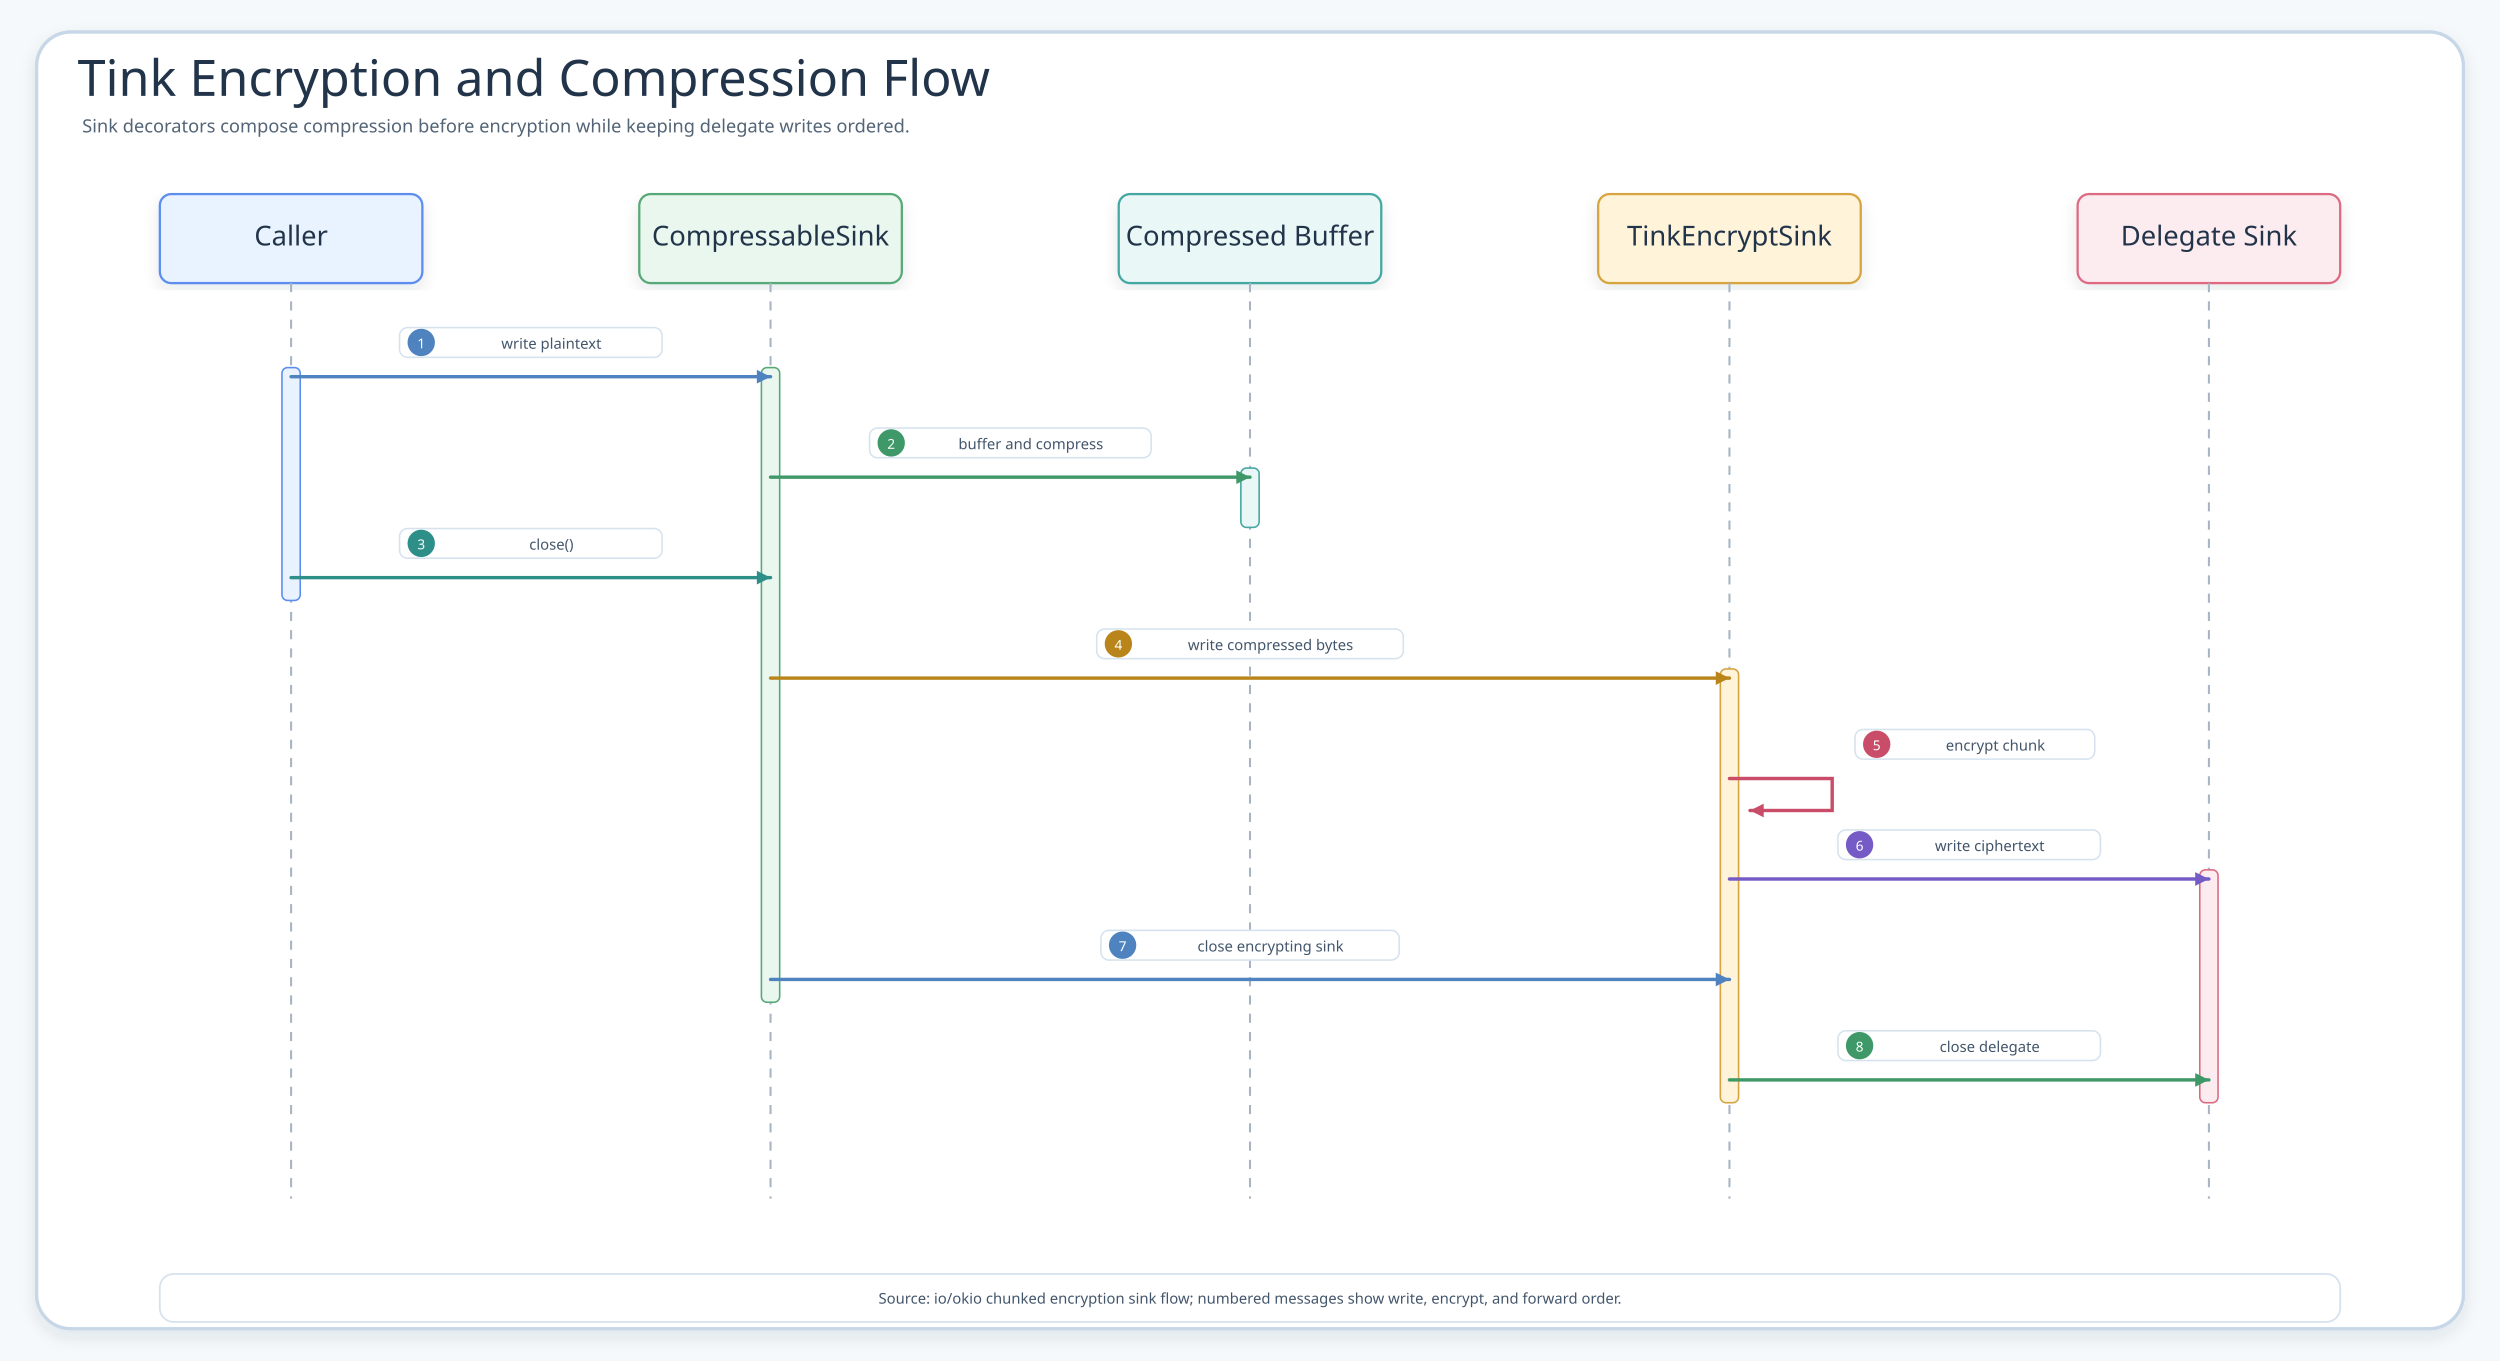
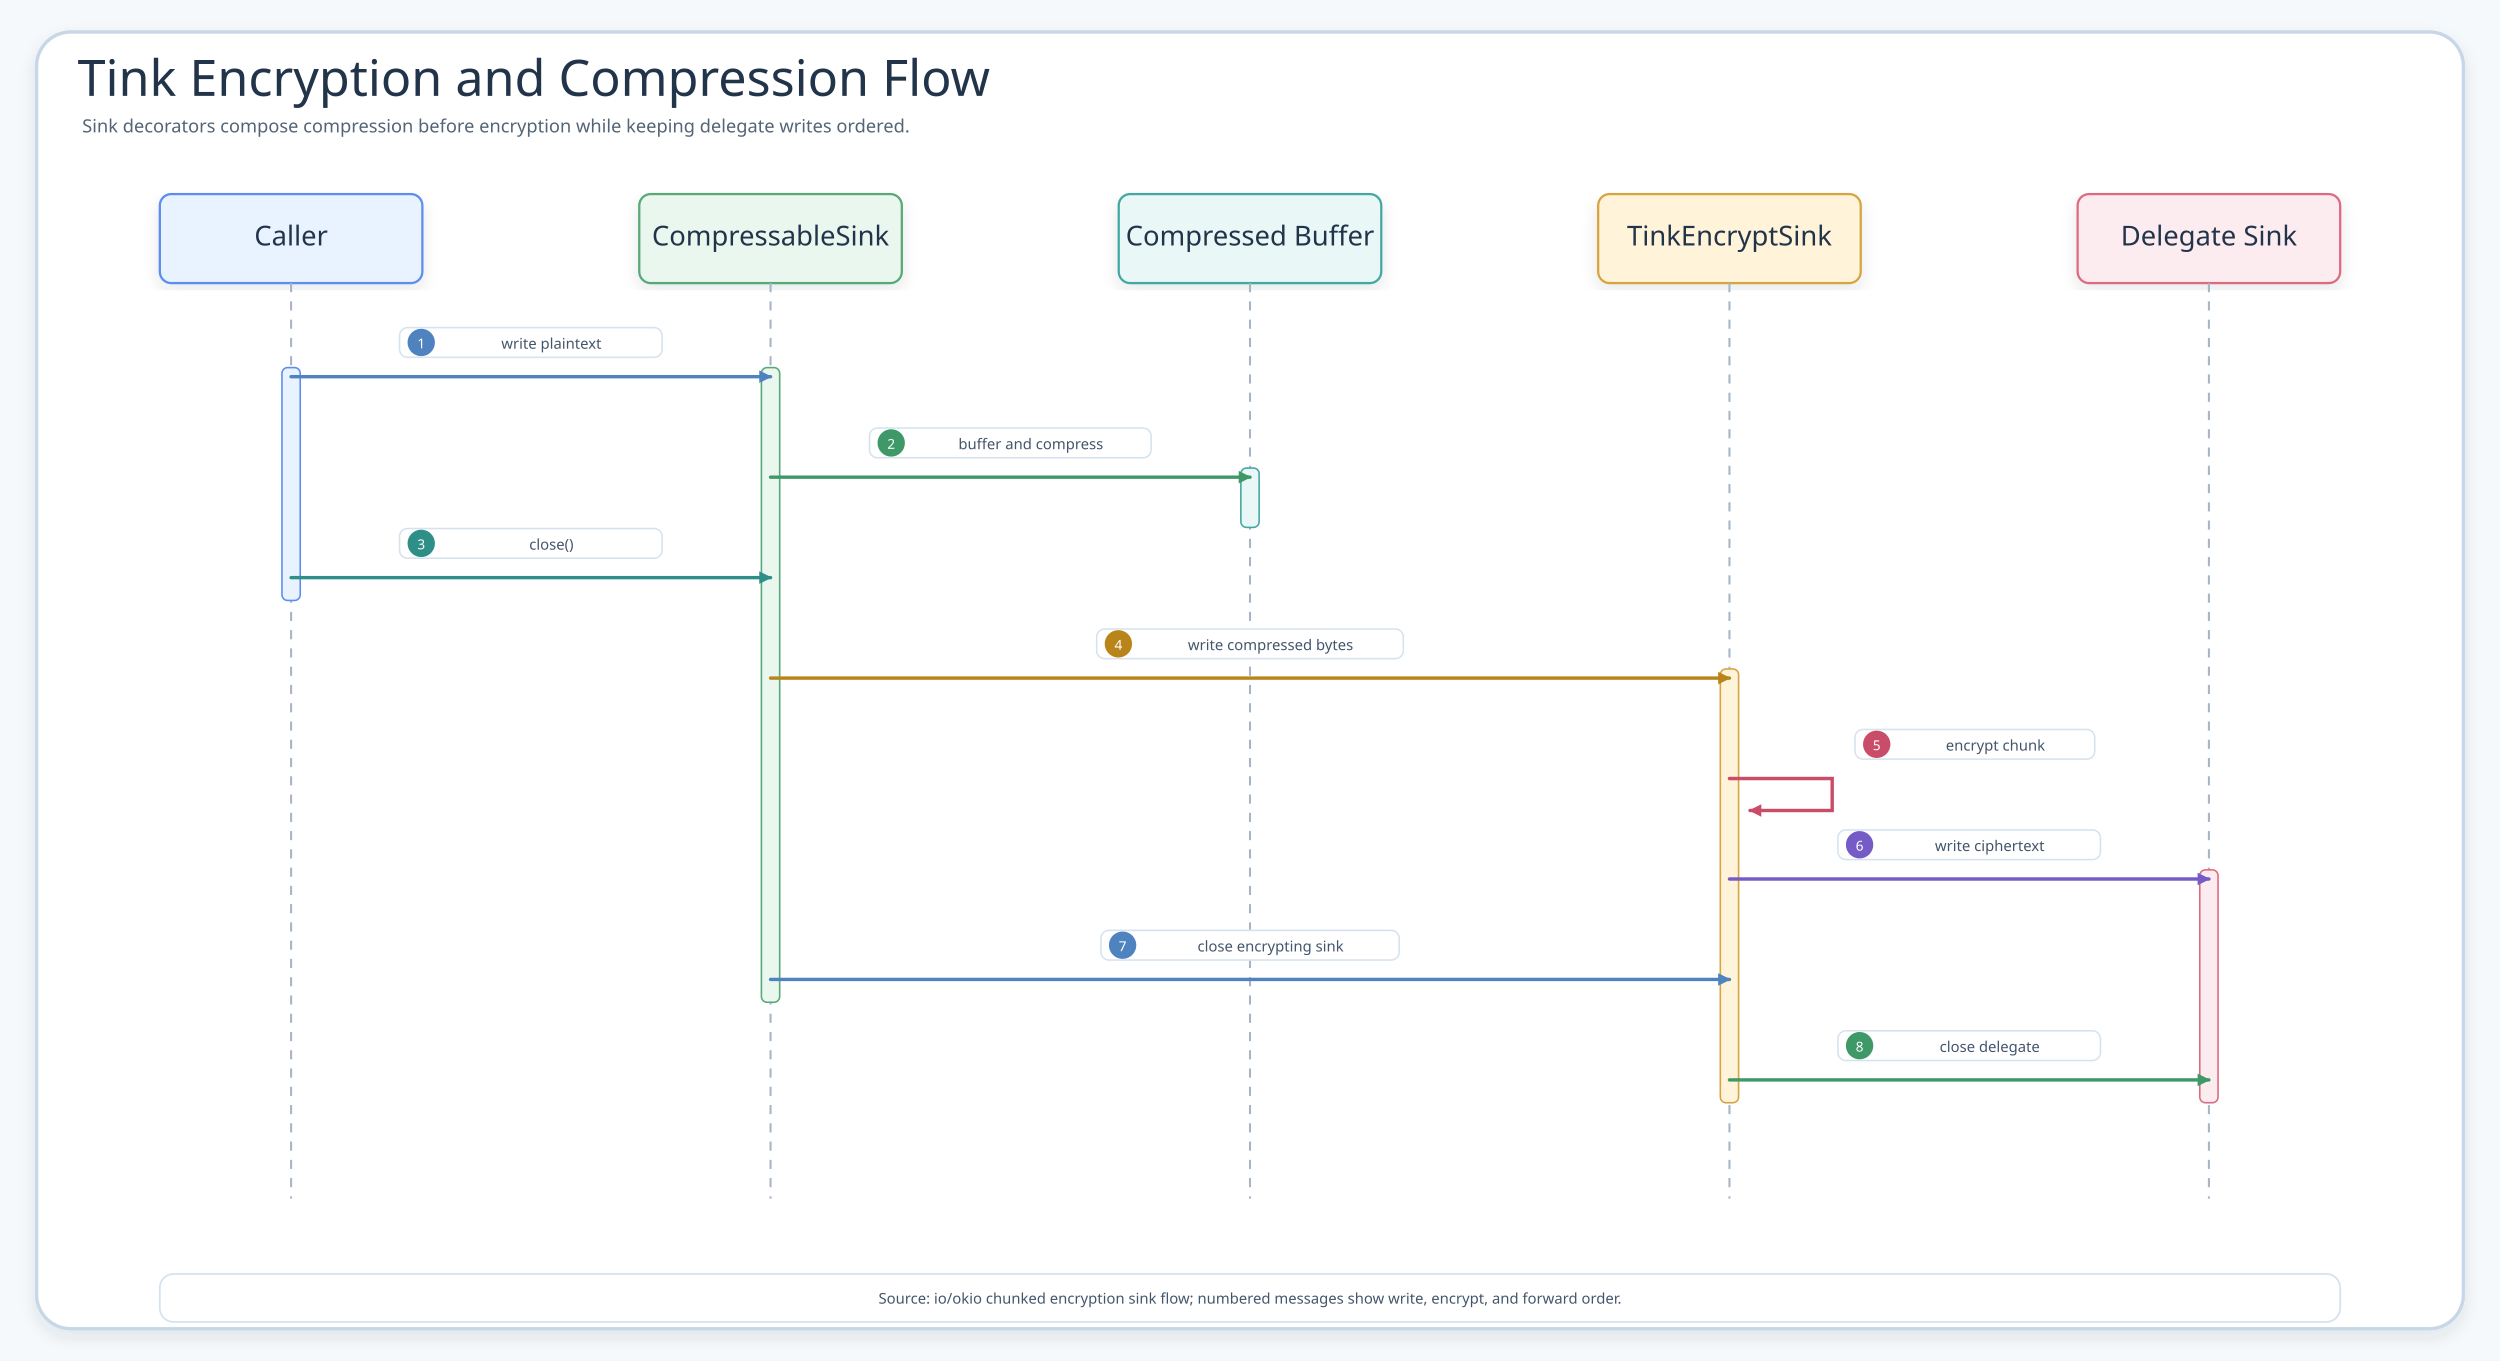
<svg xmlns="http://www.w3.org/2000/svg" width="2190" height="1192" viewBox="0 0 2190 1192" role="img" aria-label="Tink Encryption and Compression Flow">
  <defs>
    <filter id="shadow" x="-8%" y="-8%" width="116%" height="116%">
      <feDropShadow dx="0" dy="6" stdDeviation="7" flood-color="#203040" flood-opacity="0.10" />
    </filter>
-     <marker id="seqArrow-blue" markerWidth="5" markerHeight="5" refX="4.5" refY="2.5" orient="auto" markerUnits="strokeWidth">
-       <path d="M 0.5 0.5 L 4.5 2.5 L 0.5 4.5 Z" fill="#4F83BF" />
+     <marker id="seqArrow-blue" viewBox="0 0 10 10" markerWidth="11" markerHeight="11" refX="9" refY="5" orient="auto" markerUnits="userSpaceOnUse">
+       <path d="M 0 0 L 10 5 L 0 10 Z" fill="#4F83BF" />
    </marker>
-     <marker id="seqArrow-green" markerWidth="5" markerHeight="5" refX="4.5" refY="2.5" orient="auto" markerUnits="strokeWidth">
-       <path d="M 0.5 0.5 L 4.5 2.5 L 0.5 4.5 Z" fill="#3E9868" />
+     <marker id="seqArrow-green" viewBox="0 0 10 10" markerWidth="11" markerHeight="11" refX="9" refY="5" orient="auto" markerUnits="userSpaceOnUse">
+       <path d="M 0 0 L 10 5 L 0 10 Z" fill="#3E9868" />
    </marker>
-     <marker id="seqArrow-teal" markerWidth="5" markerHeight="5" refX="4.5" refY="2.5" orient="auto" markerUnits="strokeWidth">
-       <path d="M 0.5 0.5 L 4.5 2.5 L 0.5 4.5 Z" fill="#2E8F89" />
+     <marker id="seqArrow-teal" viewBox="0 0 10 10" markerWidth="11" markerHeight="11" refX="9" refY="5" orient="auto" markerUnits="userSpaceOnUse">
+       <path d="M 0 0 L 10 5 L 0 10 Z" fill="#2E8F89" />
    </marker>
-     <marker id="seqArrow-amber" markerWidth="5" markerHeight="5" refX="4.5" refY="2.5" orient="auto" markerUnits="strokeWidth">
-       <path d="M 0.5 0.5 L 4.5 2.5 L 0.5 4.5 Z" fill="#B9851B" />
+     <marker id="seqArrow-amber" viewBox="0 0 10 10" markerWidth="11" markerHeight="11" refX="9" refY="5" orient="auto" markerUnits="userSpaceOnUse">
+       <path d="M 0 0 L 10 5 L 0 10 Z" fill="#B9851B" />
    </marker>
-     <marker id="seqArrow-pink" markerWidth="5" markerHeight="5" refX="4.5" refY="2.5" orient="auto" markerUnits="strokeWidth">
-       <path d="M 0.5 0.5 L 4.5 2.5 L 0.5 4.5 Z" fill="#C94D68" />
+     <marker id="seqArrow-pink" viewBox="0 0 10 10" markerWidth="11" markerHeight="11" refX="9" refY="5" orient="auto" markerUnits="userSpaceOnUse">
+       <path d="M 0 0 L 10 5 L 0 10 Z" fill="#C94D68" />
    </marker>
-     <marker id="seqArrow-purple" markerWidth="5" markerHeight="5" refX="4.5" refY="2.5" orient="auto" markerUnits="strokeWidth">
-       <path d="M 0.5 0.5 L 4.5 2.5 L 0.5 4.5 Z" fill="#755BC6" />
+     <marker id="seqArrow-purple" viewBox="0 0 10 10" markerWidth="11" markerHeight="11" refX="9" refY="5" orient="auto" markerUnits="userSpaceOnUse">
+       <path d="M 0 0 L 10 5 L 0 10 Z" fill="#755BC6" />
    </marker>
-     <marker id="seqArrow-gray" markerWidth="5" markerHeight="5" refX="4.5" refY="2.5" orient="auto" markerUnits="strokeWidth">
-       <path d="M 0.5 0.5 L 4.5 2.5 L 0.5 4.5 Z" fill="#758297" />
+     <marker id="seqArrow-gray" viewBox="0 0 10 10" markerWidth="11" markerHeight="11" refX="9" refY="5" orient="auto" markerUnits="userSpaceOnUse">
+       <path d="M 0 0 L 10 5 L 0 10 Z" fill="#758297" />
    </marker>
    <style>
    .canvas{fill:#F6F9FC}.frame{fill:#fff;stroke:#C7D7E7;stroke-width:3;filter:url(#shadow)}
    .title{font-family:"Architects Daughter";font-size:44px;fill:#22344A}.subtitle{font-family:"Comic Mono";font-size:16px;fill:#536476}
    .card{filter:url(#shadow);stroke-width:2}.cardTitle{font-family:"Architects Daughter";font-size:24px;fill:#22344A}.detail{font-family:"Comic Mono";font-size:13px;fill:#42556B}
    .lifeline{stroke:#A7B4C3;stroke-width:1.8;stroke-dasharray:8 8}.seq{fill:none;stroke-width:3;stroke-linecap:round}.seqReturn{fill:none;stroke-width:2.7;stroke-linecap:round;stroke-dasharray:8 7}
    .labelPill{fill:#fff;stroke:#D6E3EF;stroke-width:1.4}.altBox{fill:#FFFFFF;fill-opacity:.12;stroke:#D6A441;stroke-width:1.8;stroke-dasharray:8 8}
  </style>
  </defs>
  <rect class="canvas" width="2190" height="1192" />
  <rect class="frame" x="32" y="28" width="2126" height="1136" rx="30" />
  <text class="title" x="68" y="84">Tink Encryption and Compression Flow</text>
  <text class="subtitle" x="72" y="116">Sink decorators compose compression before encryption while keeping delegate writes ordered.</text>
  <g id="seq-caller">
    <rect class="card" x="140" y="170" width="230" height="78" rx="10" fill="#E8F3FF" stroke="#5B8DEF" />
    <text class="cardTitle" x="255" y="215" text-anchor="middle">Caller</text>
    <line class="lifeline" x1="255" y1="248" x2="255" y2="1050" />
  </g>
  <g id="seq-compressablesink">
    <rect class="card" x="560" y="170" width="230" height="78" rx="10" fill="#EAF7EF" stroke="#58A978" />
    <text class="cardTitle" x="675" y="215" text-anchor="middle">CompressableSink</text>
    <line class="lifeline" x1="675" y1="248" x2="675" y2="1050" />
  </g>
  <g id="seq-compressed-buffer">
    <rect class="card" x="980" y="170" width="230" height="78" rx="10" fill="#E9F7F6" stroke="#45A7A1" />
    <text class="cardTitle" x="1095" y="215" text-anchor="middle">Compressed Buffer</text>
    <line class="lifeline" x1="1095" y1="248" x2="1095" y2="1050" />
  </g>
  <g id="seq-tinkencryptsink">
    <rect class="card" x="1400" y="170" width="230" height="78" rx="10" fill="#FFF3D9" stroke="#D6A441" />
    <text class="cardTitle" x="1515" y="215" text-anchor="middle">TinkEncryptSink</text>
    <line class="lifeline" x1="1515" y1="248" x2="1515" y2="1050" />
  </g>
  <g id="seq-delegate-sink">
    <rect class="card" x="1820" y="170" width="230" height="78" rx="10" fill="#FDECEF" stroke="#DC6B82" />
    <text class="cardTitle" x="1935" y="215" text-anchor="middle">Delegate Sink</text>
    <line class="lifeline" x1="1935" y1="248" x2="1935" y2="1050" />
  </g>
  <rect x="247" y="322" width="16" height="204" rx="5" fill="#E8F3FF" stroke="#5B8DEF" stroke-width="1.4" />
  <rect x="667" y="322" width="16" height="556" rx="5" fill="#EAF7EF" stroke="#58A978" stroke-width="1.4" />
  <rect x="1087" y="410" width="16" height="52" rx="5" fill="#E9F7F6" stroke="#45A7A1" stroke-width="1.4" />
  <rect x="1507" y="586" width="16" height="380" rx="5" fill="#FFF3D9" stroke="#D6A441" stroke-width="1.4" />
  <rect x="1927" y="762" width="16" height="204" rx="5" fill="#FDECEF" stroke="#DC6B82" stroke-width="1.4" />
  <g id="m1">
    <rect class="labelPill" x="350" y="287" width="230" height="26" rx="7" />
    <circle cx="369" cy="300" r="12" fill="#4F83BF" />
    <text class="detail" x="369" y="301" text-anchor="middle" dominant-baseline="middle" style="fill:#fff;font-size:12px">1</text>
    <text class="detail" x="483" y="301" text-anchor="middle" dominant-baseline="middle">write plaintext</text>
    <path class="seq" d="M255 330 L675 330" stroke="#4F83BF" marker-end="url(#seqArrow-blue)" />
  </g>
  <g id="m2">
    <rect class="labelPill" x="761.7" y="375" width="246.7" height="26" rx="7" />
    <circle cx="780.7" cy="388" r="12" fill="#3E9868" />
    <text class="detail" x="780.7" y="389" text-anchor="middle" dominant-baseline="middle" style="fill:#fff;font-size:12px">2</text>
    <text class="detail" x="903" y="389" text-anchor="middle" dominant-baseline="middle">buffer and compress</text>
    <path class="seq" d="M675 418 L1095 418" stroke="#3E9868" marker-end="url(#seqArrow-green)" />
  </g>
  <g id="m3">
    <rect class="labelPill" x="350" y="463" width="230" height="26" rx="7" />
    <circle cx="369" cy="476" r="12" fill="#2E8F89" />
    <text class="detail" x="369" y="477" text-anchor="middle" dominant-baseline="middle" style="fill:#fff;font-size:12px">3</text>
    <text class="detail" x="483" y="477" text-anchor="middle" dominant-baseline="middle">close()</text>
    <path class="seq" d="M255 506 L675 506" stroke="#2E8F89" marker-end="url(#seqArrow-teal)" />
  </g>
  <g id="m4">
    <rect class="labelPill" x="960.7" y="551" width="268.6" height="26" rx="7" />
    <circle cx="979.7" cy="564" r="12" fill="#B9851B" />
    <text class="detail" x="979.7" y="565" text-anchor="middle" dominant-baseline="middle" style="fill:#fff;font-size:12px">4</text>
    <text class="detail" x="1113" y="565" text-anchor="middle" dominant-baseline="middle">write compressed bytes</text>
    <path class="seq" d="M675 594 L1515 594" stroke="#B9851B" marker-end="url(#seqArrow-amber)" />
  </g>
  <g id="m5">
    <rect class="labelPill" x="1625" y="639" width="210" height="26" rx="7" />
    <circle cx="1644" cy="652" r="12" fill="#C94D68" />
    <text class="detail" x="1644" y="653" text-anchor="middle" dominant-baseline="middle" style="fill:#fff;font-size:12px">5</text>
    <text class="detail" x="1748" y="653" text-anchor="middle" dominant-baseline="middle">encrypt chunk</text>
    <path class="seq" d="M1515 682 L1605 682 L1605 710 L1533 710" stroke="#C94D68" marker-end="url(#seqArrow-pink)" />
  </g>
  <g id="m6">
    <rect class="labelPill" x="1610" y="727" width="230" height="26" rx="7" />
    <circle cx="1629" cy="740" r="12" fill="#755BC6" />
    <text class="detail" x="1629" y="741" text-anchor="middle" dominant-baseline="middle" style="fill:#fff;font-size:12px">6</text>
    <text class="detail" x="1743" y="741" text-anchor="middle" dominant-baseline="middle">write ciphertext</text>
    <path class="seq" d="M1515 770 L1935 770" stroke="#755BC6" marker-end="url(#seqArrow-purple)" />
  </g>
  <g id="m7">
    <rect class="labelPill" x="964.4" y="815" width="261.3" height="26" rx="7" />
    <circle cx="983.4" cy="828" r="12" fill="#4F83BF" />
    <text class="detail" x="983.4" y="829" text-anchor="middle" dominant-baseline="middle" style="fill:#fff;font-size:12px">7</text>
    <text class="detail" x="1113" y="829" text-anchor="middle" dominant-baseline="middle">close encrypting sink</text>
    <path class="seq" d="M675 858 L1515 858" stroke="#4F83BF" marker-end="url(#seqArrow-blue)" />
  </g>
  <g id="m8">
    <rect class="labelPill" x="1610" y="903" width="230" height="26" rx="7" />
    <circle cx="1629" cy="916" r="12" fill="#3E9868" />
    <text class="detail" x="1629" y="917" text-anchor="middle" dominant-baseline="middle" style="fill:#fff;font-size:12px">8</text>
    <text class="detail" x="1743" y="917" text-anchor="middle" dominant-baseline="middle">close delegate</text>
    <path class="seq" d="M1515 946 L1935 946" stroke="#3E9868" marker-end="url(#seqArrow-green)" />
  </g>
  <g data-footer-note="source-note">
    <rect x="140" y="1116" width="1910" height="42" rx="12" fill="#FFFFFF" stroke="#D6E3EF" stroke-width="1.6" />
    <text class="detail" x="1095" y="1142" text-anchor="middle">Source: io/okio chunked encryption sink flow; numbered messages show write, encrypt, and forward order.</text>
  </g>
</svg>
